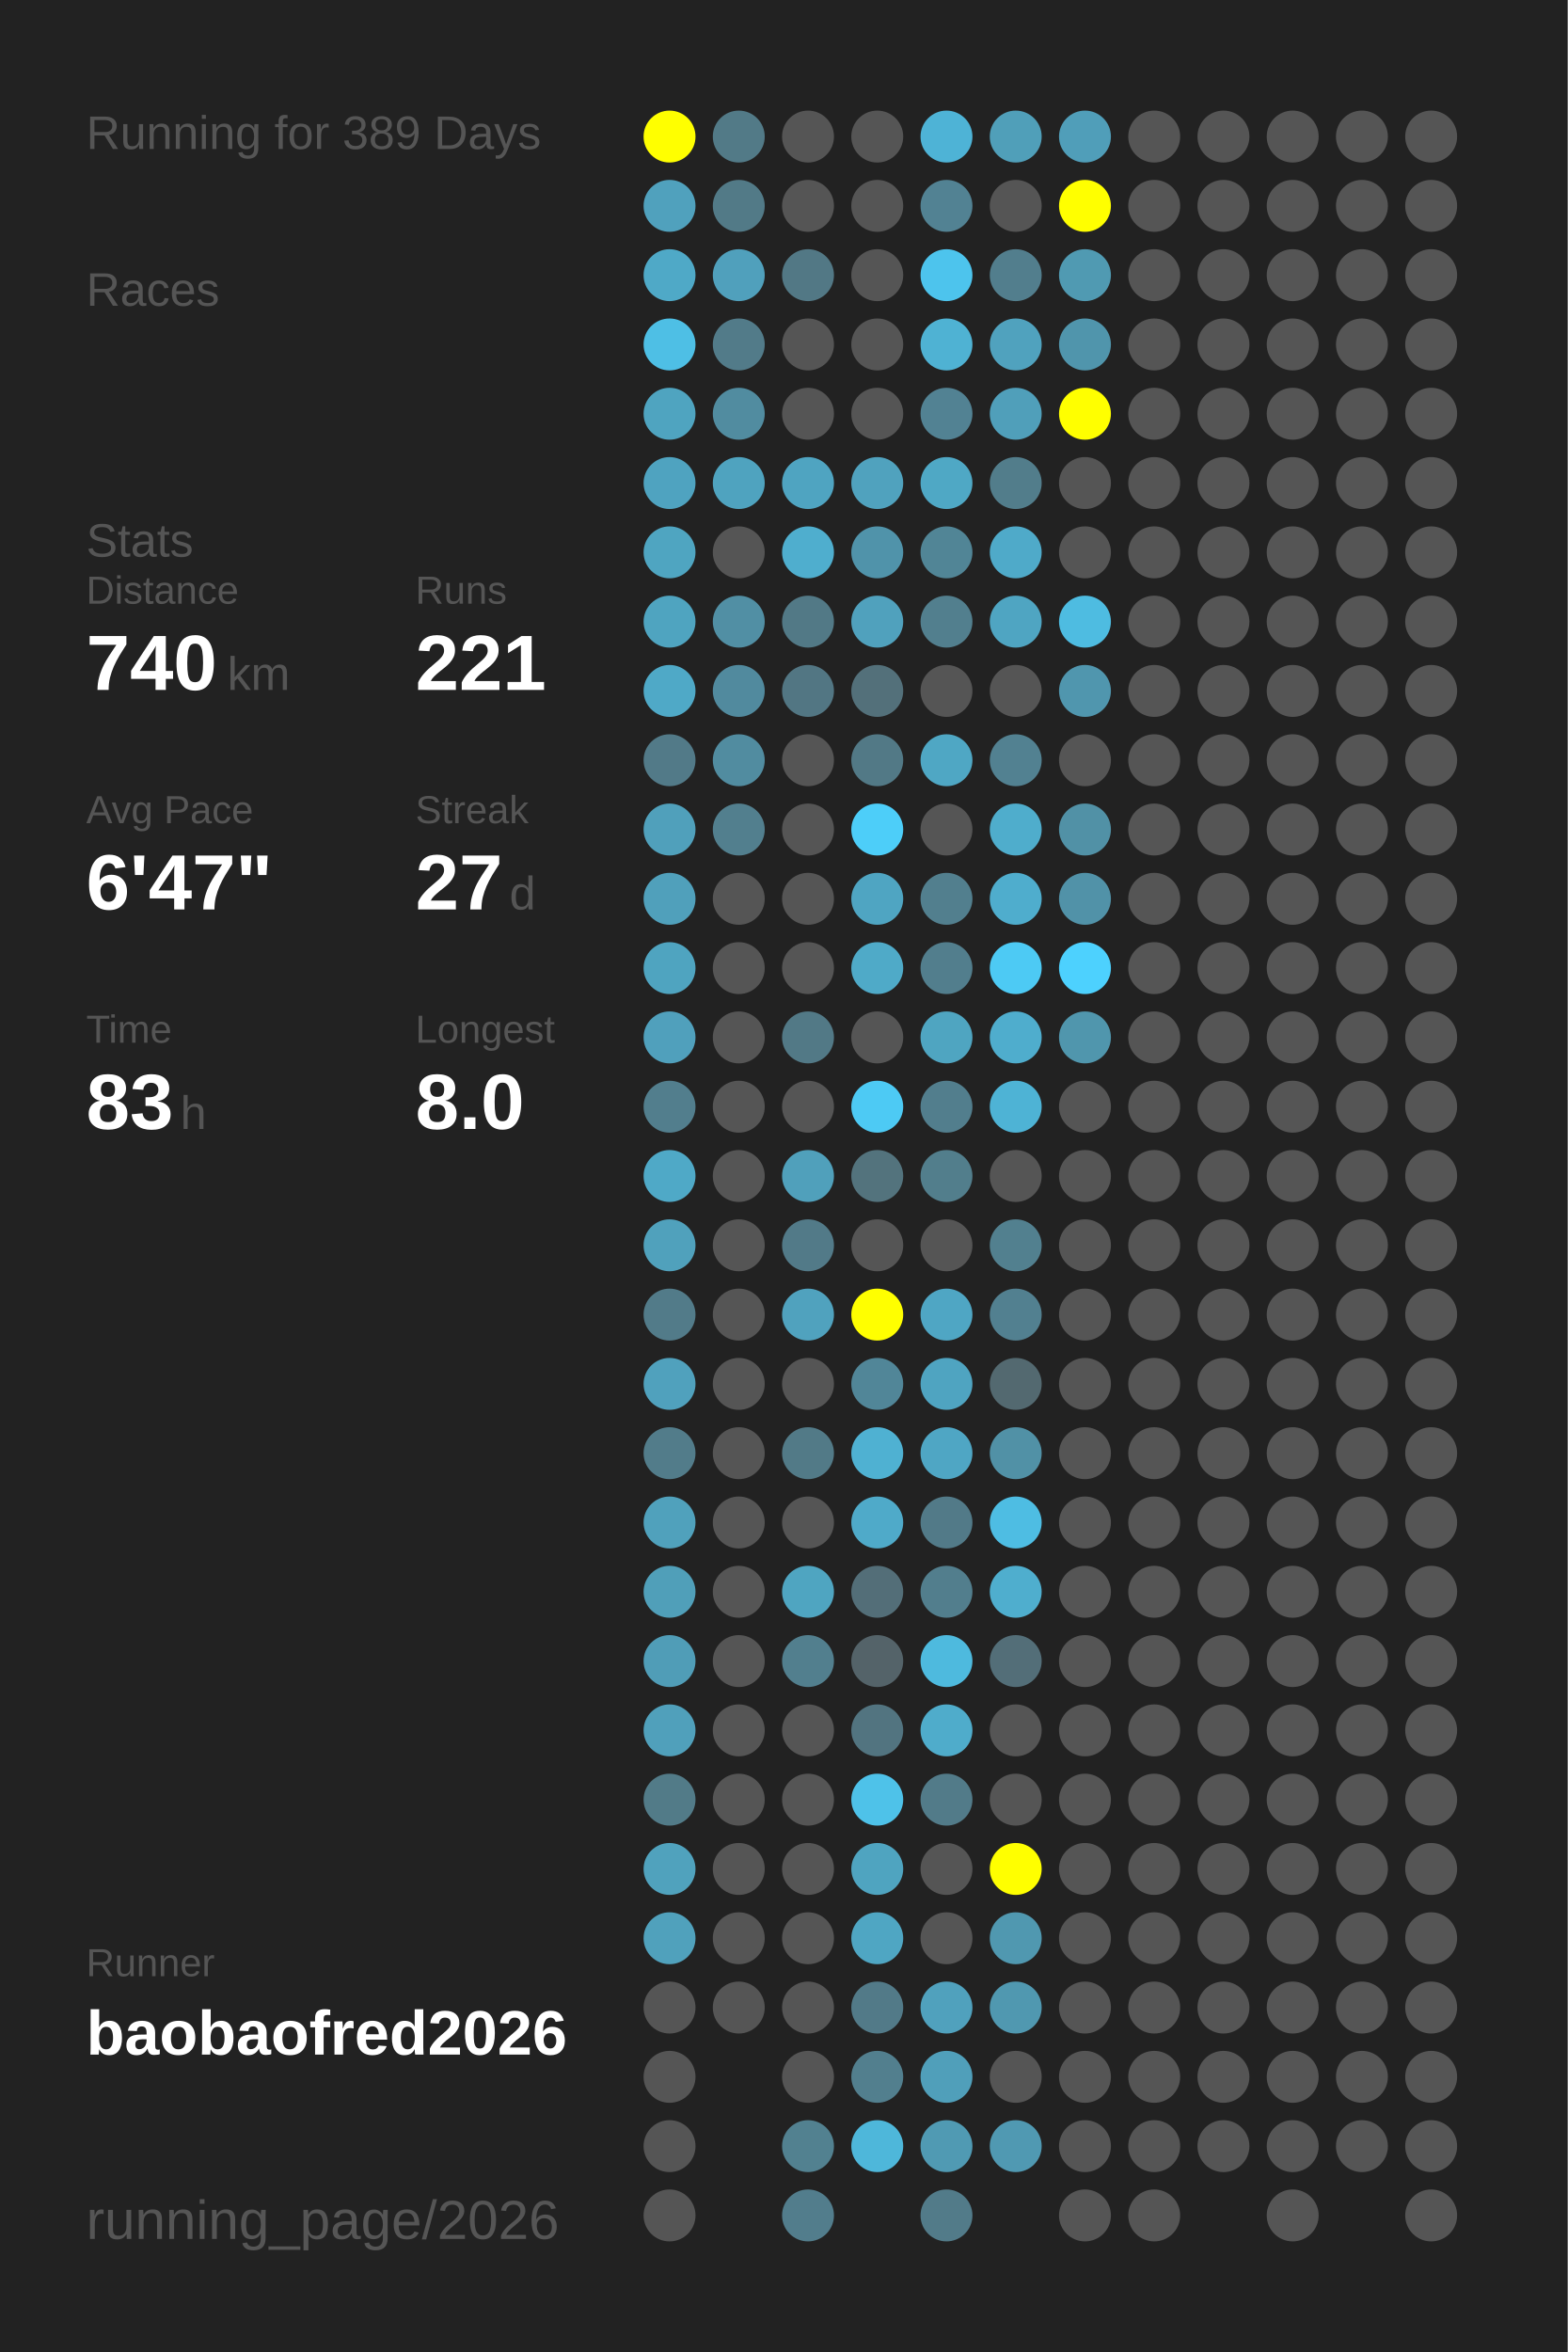
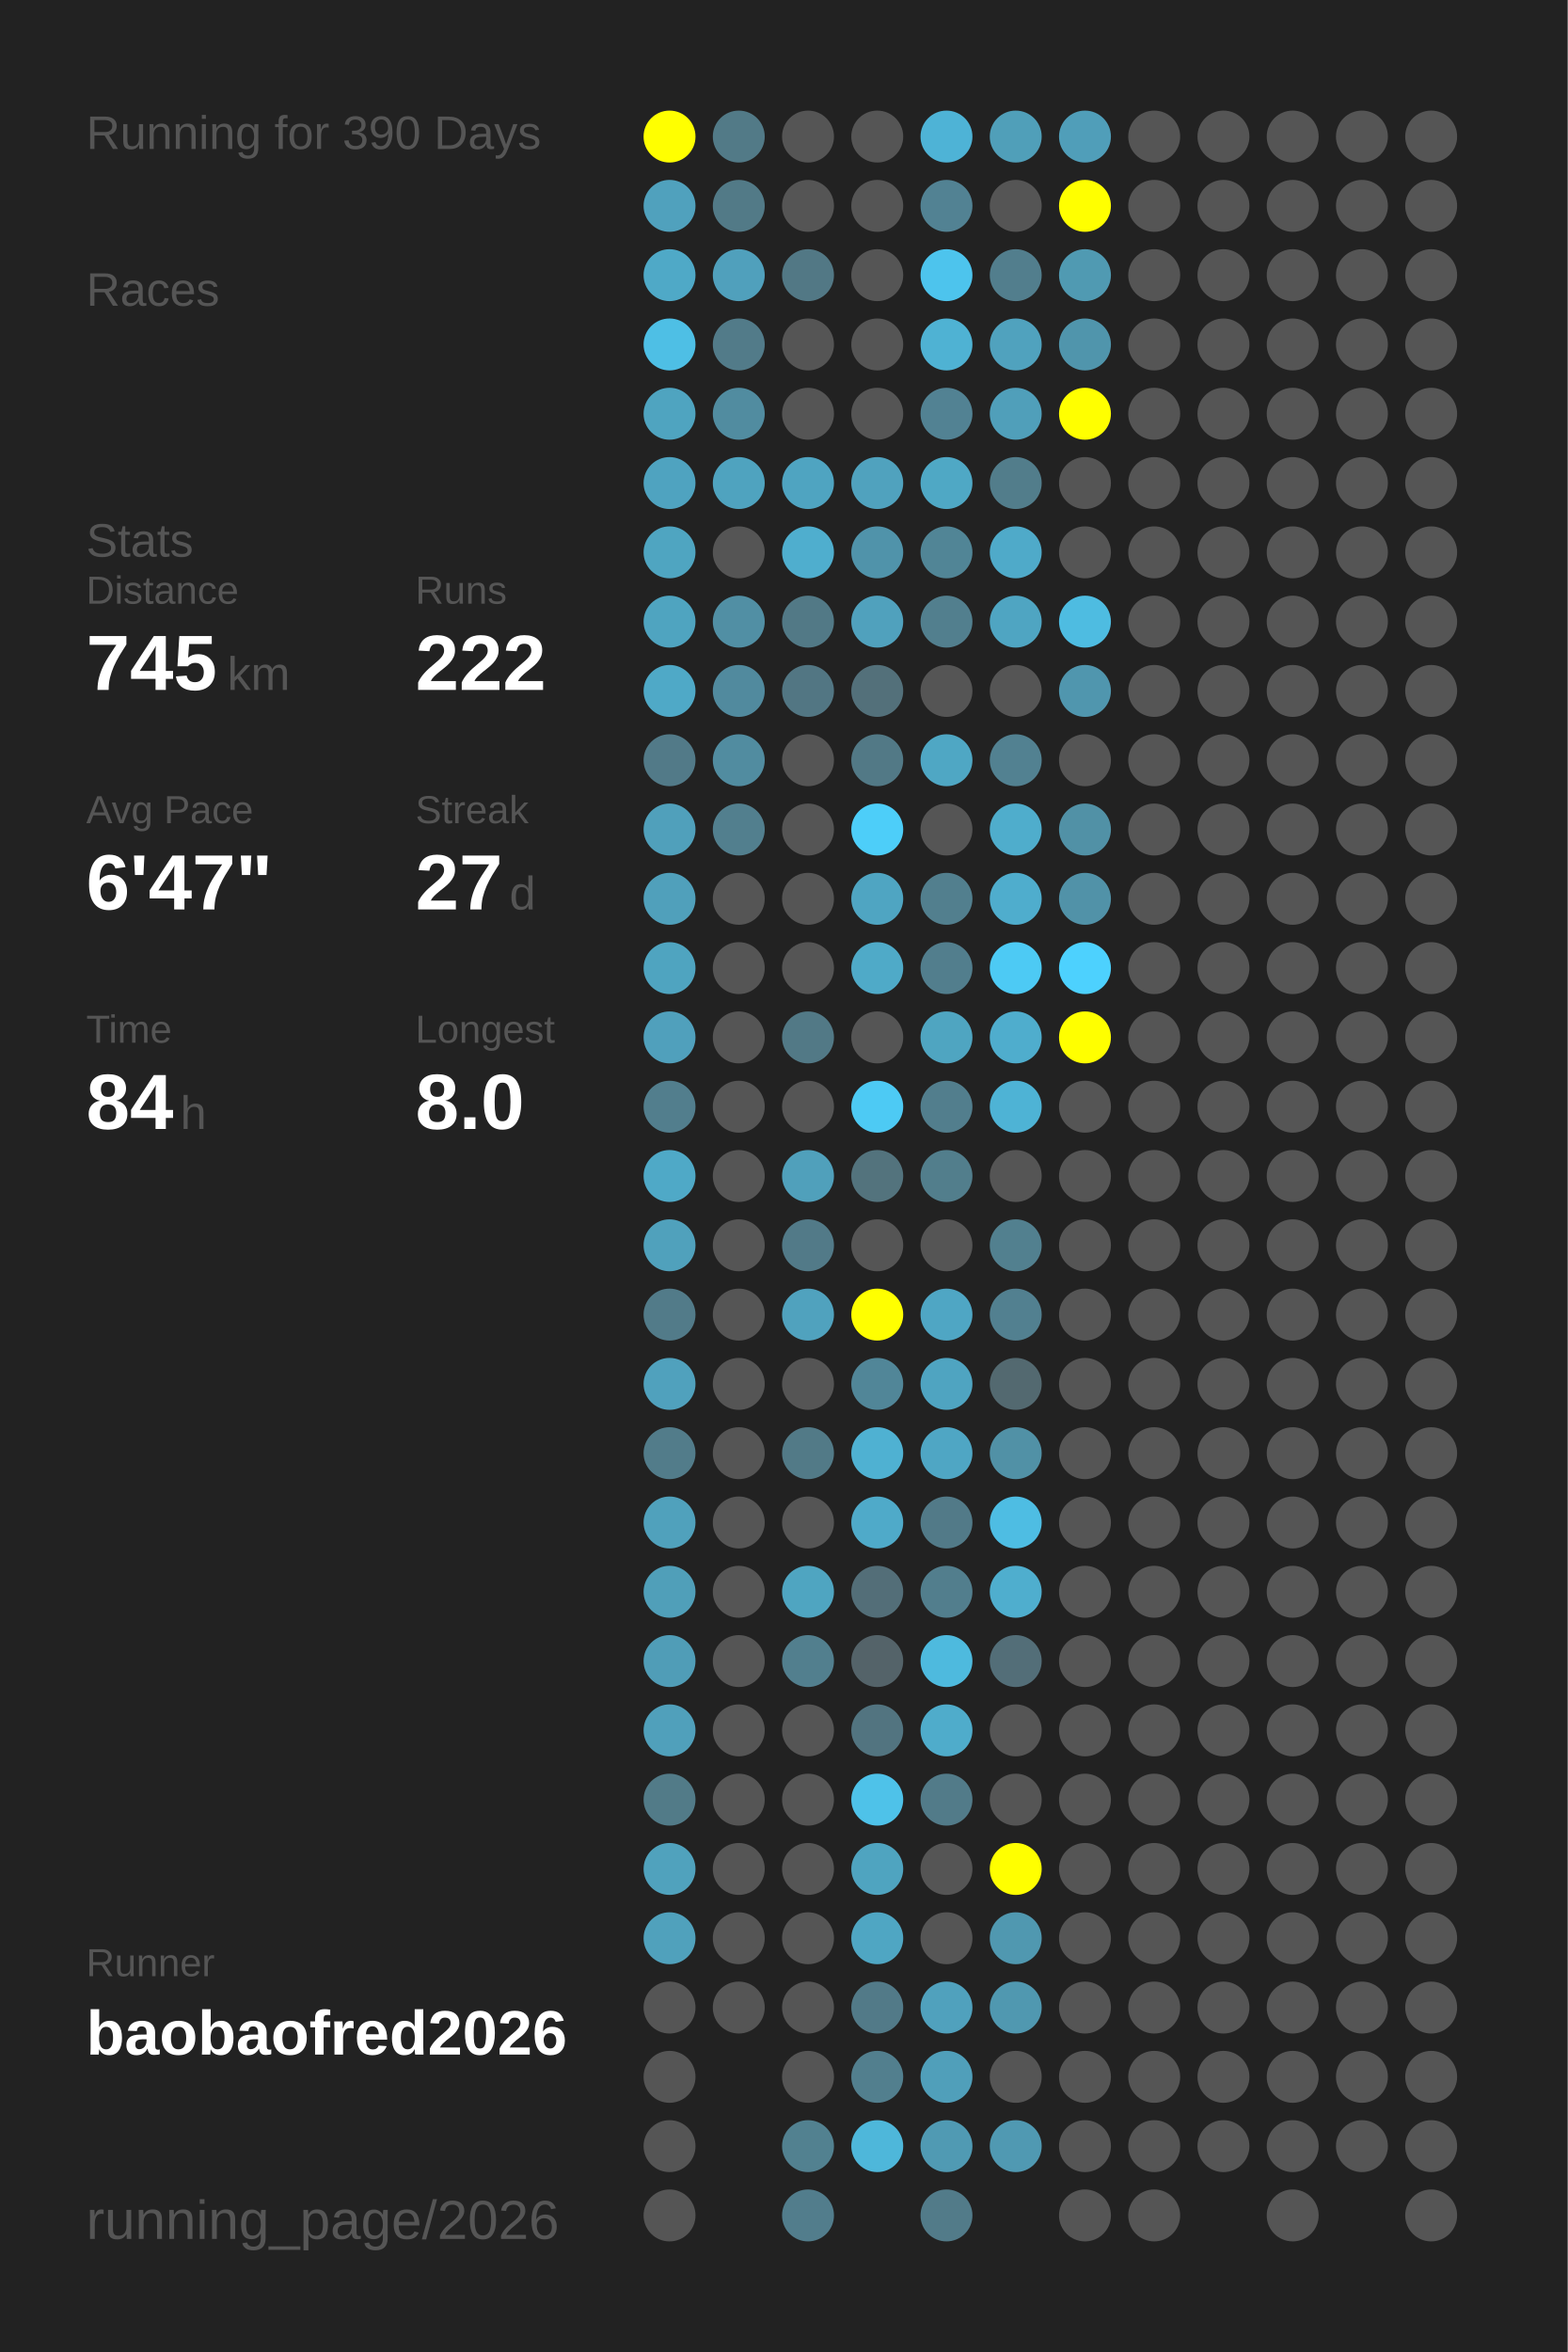
<svg xmlns="http://www.w3.org/2000/svg" baseProfile="full" height="300mm" version="1.1" viewBox="0,0,200,300" width="200mm">
  <defs />
  <rect fill="#222222" height="300" width="200" x="0" y="0" />
-   <text fill="#555555" style="font-size:6px; font-family:Arial;" x="11" y="19">Running for 389 Days</text>
+   <text fill="#555555" style="font-size:6px; font-family:Arial;" x="11" y="19">Running for 390 Days</text>
  <text fill="#555555" style="font-size:6px; font-family:Arial;" x="11" y="39">Races</text>
  <text fill="#555555" style="font-size:6px; font-family:Arial;" x="11" y="71">Stats</text>
  <text fill="#555555" style="font-size:5px; font-family:Arial;" x="11" y="77">Distance</text>
-   <text fill="#FFFFFF" style="font-size:10px; font-family:Arial; font-weight:bold;" x="11" y="88">740</text>
+   <text fill="#FFFFFF" style="font-size:10px; font-family:Arial; font-weight:bold;" x="11" y="88">745</text>
  <text fill="#555555" style="font-size:6px; font-family:Arial;" x="29" y="88">km</text>
  <text fill="#555555" style="font-size:5px; font-family:Arial;" x="53" y="77">Runs</text>
-   <text fill="#FFFFFF" style="font-size:10px; font-family:Arial; font-weight:bold;" x="53" y="88">221</text>
+   <text fill="#FFFFFF" style="font-size:10px; font-family:Arial; font-weight:bold;" x="53" y="88">222</text>
  <text fill="#555555" style="font-size:5px; font-family:Arial;" x="11" y="105">Avg Pace</text>
  <text fill="#FFFFFF" style="font-size:10px; font-family:Arial; font-weight:bold;" x="11" y="116">6'47"</text>
  <text fill="#555555" style="font-size:5px; font-family:Arial;" x="53" y="105">Streak</text>
  <text fill="#FFFFFF" style="font-size:10px; font-family:Arial; font-weight:bold;" x="53" y="116">27</text>
  <text fill="#555555" style="font-size:6px; font-family:Arial;" x="65" y="116">d</text>
  <text fill="#555555" style="font-size:5px; font-family:Arial;" x="11" y="133">Time</text>
-   <text fill="#FFFFFF" style="font-size:10px; font-family:Arial; font-weight:bold;" x="11" y="144">83</text>
+   <text fill="#FFFFFF" style="font-size:10px; font-family:Arial; font-weight:bold;" x="11" y="144">84</text>
  <text fill="#555555" style="font-size:6px; font-family:Arial;" x="23" y="144">h</text>
  <text fill="#555555" style="font-size:5px; font-family:Arial;" x="53" y="133">Longest</text>
  <text fill="#FFFFFF" style="font-size:10px; font-family:Arial; font-weight:bold;" x="53" y="144">8.0</text>
  <text fill="#555555" style="font-size:5px; font-family:Arial;" x="11" y="252.065">Runner</text>
  <text fill="#FFFFFF" style="font-size:8px; font-family:Arial; font-weight:bold;" x="11" y="262.065">baobaofred2026</text>
  <text fill="#555555" style="font-size:7px; font-family:Arial;" x="11" y="285.581">running_page/2026</text>
  <circle cx="85.417" cy="17.419" fill="#FFFF00" r="3.312" />
  <circle cx="85.417" cy="26.258" fill="#50a1bd" r="3.312" />
  <circle cx="85.417" cy="35.097" fill="#4fa9c7" r="3.312" />
  <circle cx="85.417" cy="43.935" fill="#4ebfe5" r="3.312" />
  <circle cx="85.417" cy="52.774" fill="#4fa4c0" r="3.312" />
  <circle cx="85.417" cy="61.613" fill="#4fa3c0" r="3.312" />
  <circle cx="85.417" cy="70.452" fill="#4fa5c1" r="3.312" />
  <circle cx="85.417" cy="79.29" fill="#4fa4c0" r="3.312" />
  <circle cx="85.417" cy="88.129" fill="#4fa9c7" r="3.312" />
  <circle cx="85.417" cy="96.968" fill="#527a88" r="3.312" />
  <circle cx="85.417" cy="105.806" fill="#50a0bb" r="3.312" />
  <circle cx="85.417" cy="114.645" fill="#50a0bb" r="3.312" />
  <circle cx="85.417" cy="123.484" fill="#4fa4c0" r="3.312" />
  <circle cx="85.417" cy="132.323" fill="#50a0bc" r="3.312" />
  <circle cx="85.417" cy="141.161" fill="#527e8d" r="3.312" />
  <circle cx="85.417" cy="150" fill="#4fa9c7" r="3.312" />
  <circle cx="85.417" cy="158.839" fill="#50a1bc" r="3.312" />
  <circle cx="85.417" cy="167.677" fill="#527b89" r="3.312" />
  <circle cx="85.417" cy="176.516" fill="#50a1bd" r="3.312" />
  <circle cx="85.417" cy="185.355" fill="#527c8a" r="3.312" />
  <circle cx="85.417" cy="194.194" fill="#50a1bc" r="3.312" />
  <circle cx="85.417" cy="203.032" fill="#509fb9" r="3.312" />
  <circle cx="85.417" cy="211.871" fill="#509db7" r="3.312" />
  <circle cx="85.417" cy="220.71" fill="#50a0bb" r="3.312" />
  <circle cx="85.417" cy="229.548" fill="#527b88" r="3.312" />
  <circle cx="85.417" cy="238.387" fill="#50a2bd" r="3.312" />
  <circle cx="85.417" cy="247.226" fill="#50a1bc" r="3.312" />
  <circle cx="85.417" cy="256.065" fill="#555555" r="3.312" />
  <circle cx="85.417" cy="264.903" fill="#555555" r="3.312" />
  <circle cx="85.417" cy="273.742" fill="#555555" r="3.312" />
  <circle cx="85.417" cy="282.581" fill="#555555" r="3.312" />
  <circle cx="94.25" cy="17.419" fill="#527a87" r="3.312" />
  <circle cx="94.25" cy="26.258" fill="#527a87" r="3.312" />
  <circle cx="94.25" cy="35.097" fill="#50a0bc" r="3.312" />
  <circle cx="94.25" cy="43.935" fill="#527b89" r="3.312" />
  <circle cx="94.25" cy="52.774" fill="#518ca0" r="3.312" />
  <circle cx="94.25" cy="61.613" fill="#4fa3bf" r="3.312" />
  <circle cx="94.25" cy="70.452" fill="#555555" r="3.312" />
  <circle cx="94.25" cy="79.29" fill="#518fa4" r="3.312" />
  <circle cx="94.25" cy="88.129" fill="#518a9e" r="3.312" />
  <circle cx="94.25" cy="96.968" fill="#518ca0" r="3.312" />
  <circle cx="94.25" cy="105.806" fill="#527f8e" r="3.312" />
  <circle cx="94.25" cy="114.645" fill="#555555" r="3.312" />
  <circle cx="94.25" cy="123.484" fill="#555555" r="3.312" />
  <circle cx="94.25" cy="132.323" fill="#555555" r="3.312" />
  <circle cx="94.25" cy="141.161" fill="#555555" r="3.312" />
  <circle cx="94.25" cy="150" fill="#555555" r="3.312" />
  <circle cx="94.25" cy="158.839" fill="#555555" r="3.312" />
  <circle cx="94.25" cy="167.677" fill="#555555" r="3.312" />
  <circle cx="94.25" cy="176.516" fill="#555555" r="3.312" />
  <circle cx="94.25" cy="185.355" fill="#555555" r="3.312" />
  <circle cx="94.25" cy="194.194" fill="#555555" r="3.312" />
  <circle cx="94.25" cy="203.032" fill="#555555" r="3.312" />
  <circle cx="94.25" cy="211.871" fill="#555555" r="3.312" />
  <circle cx="94.25" cy="220.71" fill="#555555" r="3.312" />
  <circle cx="94.25" cy="229.548" fill="#555555" r="3.312" />
  <circle cx="94.25" cy="238.387" fill="#555555" r="3.312" />
  <circle cx="94.25" cy="247.226" fill="#555555" r="3.312" />
  <circle cx="94.25" cy="256.065" fill="#555555" r="3.312" />
  <circle cx="103.083" cy="17.419" fill="#555555" r="3.312" />
  <circle cx="103.083" cy="26.258" fill="#555555" r="3.312" />
  <circle cx="103.083" cy="35.097" fill="#527885" r="3.312" />
  <circle cx="103.083" cy="43.935" fill="#555555" r="3.312" />
  <circle cx="103.083" cy="52.774" fill="#555555" r="3.312" />
  <circle cx="103.083" cy="61.613" fill="#4fa4c1" r="3.312" />
  <circle cx="103.083" cy="70.452" fill="#4faece" r="3.312" />
  <circle cx="103.083" cy="79.29" fill="#527986" r="3.312" />
  <circle cx="103.083" cy="88.129" fill="#527683" r="3.312" />
  <circle cx="103.083" cy="96.968" fill="#555555" r="3.312" />
  <circle cx="103.083" cy="105.806" fill="#555555" r="3.312" />
  <circle cx="103.083" cy="114.645" fill="#555555" r="3.312" />
  <circle cx="103.083" cy="123.484" fill="#555555" r="3.312" />
  <circle cx="103.083" cy="132.323" fill="#527986" r="3.312" />
  <circle cx="103.083" cy="141.161" fill="#555555" r="3.312" />
  <circle cx="103.083" cy="150" fill="#50a0bb" r="3.312" />
  <circle cx="103.083" cy="158.839" fill="#527a88" r="3.312" />
  <circle cx="103.083" cy="167.677" fill="#50a2be" r="3.312" />
  <circle cx="103.083" cy="176.516" fill="#555555" r="3.312" />
  <circle cx="103.083" cy="185.355" fill="#527a87" r="3.312" />
  <circle cx="103.083" cy="194.194" fill="#555555" r="3.312" />
  <circle cx="103.083" cy="203.032" fill="#4fa5c1" r="3.312" />
  <circle cx="103.083" cy="211.871" fill="#527f8e" r="3.312" />
  <circle cx="103.083" cy="220.71" fill="#555555" r="3.312" />
  <circle cx="103.083" cy="229.548" fill="#555555" r="3.312" />
  <circle cx="103.083" cy="238.387" fill="#555555" r="3.312" />
  <circle cx="103.083" cy="247.226" fill="#555555" r="3.312" />
  <circle cx="103.083" cy="256.065" fill="#555555" r="3.312" />
  <circle cx="103.083" cy="264.903" fill="#555555" r="3.312" />
  <circle cx="103.083" cy="273.742" fill="#528190" r="3.312" />
  <circle cx="103.083" cy="282.581" fill="#527d8c" r="3.312" />
  <circle cx="111.917" cy="17.419" fill="#555555" r="3.312" />
  <circle cx="111.917" cy="26.258" fill="#555555" r="3.312" />
  <circle cx="111.917" cy="35.097" fill="#555555" r="3.312" />
  <circle cx="111.917" cy="43.935" fill="#555555" r="3.312" />
  <circle cx="111.917" cy="52.774" fill="#555555" r="3.312" />
  <circle cx="111.917" cy="61.613" fill="#50a2be" r="3.312" />
  <circle cx="111.917" cy="70.452" fill="#5093aa" r="3.312" />
  <circle cx="111.917" cy="79.29" fill="#50a1bd" r="3.312" />
  <circle cx="111.917" cy="88.129" fill="#53707a" r="3.312" />
  <circle cx="111.917" cy="96.968" fill="#527986" r="3.312" />
  <circle cx="111.917" cy="105.806" fill="#4dcef9" r="3.312" />
  <circle cx="111.917" cy="114.645" fill="#4fa5c2" r="3.312" />
  <circle cx="111.917" cy="123.484" fill="#4faac8" r="3.312" />
  <circle cx="111.917" cy="132.323" fill="#555555" r="3.312" />
  <circle cx="111.917" cy="141.161" fill="#4dcaf4" r="3.312" />
  <circle cx="111.917" cy="150" fill="#53737d" r="3.312" />
  <circle cx="111.917" cy="158.839" fill="#555555" r="3.312" />
  <circle cx="111.917" cy="167.677" fill="#FFFF00" r="3.312" />
  <circle cx="111.917" cy="176.516" fill="#518698" r="3.312" />
  <circle cx="111.917" cy="185.355" fill="#4fb1d2" r="3.312" />
  <circle cx="111.917" cy="194.194" fill="#4faac9" r="3.312" />
  <circle cx="111.917" cy="203.032" fill="#536e78" r="3.312" />
  <circle cx="111.917" cy="211.871" fill="#546369" r="3.312" />
  <circle cx="111.917" cy="220.71" fill="#527480" r="3.312" />
  <circle cx="111.917" cy="229.548" fill="#4ec2e9" r="3.312" />
  <circle cx="111.917" cy="238.387" fill="#4fa4c0" r="3.312" />
  <circle cx="111.917" cy="247.226" fill="#4fa6c3" r="3.312" />
  <circle cx="111.917" cy="256.065" fill="#527a88" r="3.312" />
  <circle cx="111.917" cy="264.903" fill="#527f8e" r="3.312" />
  <circle cx="111.917" cy="273.742" fill="#4eb7da" r="3.312" />
  <circle cx="120.75" cy="17.419" fill="#4eb3d6" r="3.312" />
  <circle cx="120.75" cy="26.258" fill="#528293" r="3.312" />
  <circle cx="120.75" cy="35.097" fill="#4dc4ed" r="3.312" />
  <circle cx="120.75" cy="43.935" fill="#4fb2d3" r="3.312" />
  <circle cx="120.75" cy="52.774" fill="#528293" r="3.312" />
  <circle cx="120.75" cy="61.613" fill="#4fa8c5" r="3.312" />
  <circle cx="120.75" cy="70.452" fill="#518596" r="3.312" />
  <circle cx="120.75" cy="79.29" fill="#527f8e" r="3.312" />
  <circle cx="120.75" cy="88.129" fill="#555555" r="3.312" />
  <circle cx="120.75" cy="96.968" fill="#4fa7c4" r="3.312" />
  <circle cx="120.75" cy="105.806" fill="#555555" r="3.312" />
  <circle cx="120.75" cy="114.645" fill="#527f8e" r="3.312" />
  <circle cx="120.75" cy="123.484" fill="#527e8d" r="3.312" />
  <circle cx="120.75" cy="132.323" fill="#4fa5c1" r="3.312" />
  <circle cx="120.75" cy="141.161" fill="#527e8d" r="3.312" />
  <circle cx="120.75" cy="150" fill="#527e8c" r="3.312" />
  <circle cx="120.75" cy="158.839" fill="#555555" r="3.312" />
  <circle cx="120.75" cy="167.677" fill="#4fa6c4" r="3.312" />
  <circle cx="120.75" cy="176.516" fill="#4fa4c1" r="3.312" />
  <circle cx="120.75" cy="185.355" fill="#4fa6c4" r="3.312" />
  <circle cx="120.75" cy="194.194" fill="#527a88" r="3.312" />
  <circle cx="120.75" cy="203.032" fill="#527e8d" r="3.312" />
  <circle cx="120.75" cy="211.871" fill="#4ebade" r="3.312" />
  <circle cx="120.75" cy="220.71" fill="#4faccb" r="3.312" />
  <circle cx="120.75" cy="229.548" fill="#527b89" r="3.312" />
  <circle cx="120.75" cy="238.387" fill="#555555" r="3.312" />
  <circle cx="120.75" cy="247.226" fill="#555555" r="3.312" />
  <circle cx="120.75" cy="256.065" fill="#50a1bd" r="3.312" />
  <circle cx="120.75" cy="264.903" fill="#509fba" r="3.312" />
  <circle cx="120.75" cy="273.742" fill="#509ab3" r="3.312" />
  <circle cx="120.75" cy="282.581" fill="#527b89" r="3.312" />
  <circle cx="129.583" cy="17.419" fill="#509fb9" r="3.312" />
  <circle cx="129.583" cy="26.258" fill="#555555" r="3.312" />
  <circle cx="129.583" cy="35.097" fill="#527e8d" r="3.312" />
  <circle cx="129.583" cy="43.935" fill="#50a2be" r="3.312" />
  <circle cx="129.583" cy="52.774" fill="#509fba" r="3.312" />
  <circle cx="129.583" cy="61.613" fill="#527d8b" r="3.312" />
  <circle cx="129.583" cy="70.452" fill="#4faac9" r="3.312" />
  <circle cx="129.583" cy="79.29" fill="#4fa5c2" r="3.312" />
  <circle cx="129.583" cy="88.129" fill="#555555" r="3.312" />
  <circle cx="129.583" cy="96.968" fill="#528191" r="3.312" />
  <circle cx="129.583" cy="105.806" fill="#4fadcc" r="3.312" />
  <circle cx="129.583" cy="114.645" fill="#4fadcd" r="3.312" />
  <circle cx="129.583" cy="123.484" fill="#4dcaf4" r="3.312" />
  <circle cx="129.583" cy="132.323" fill="#4fadcd" r="3.312" />
  <circle cx="129.583" cy="141.161" fill="#4eb3d5" r="3.312" />
  <circle cx="129.583" cy="150" fill="#555555" r="3.312" />
  <circle cx="129.583" cy="158.839" fill="#52808f" r="3.312" />
  <circle cx="129.583" cy="167.677" fill="#528090" r="3.312" />
  <circle cx="129.583" cy="176.516" fill="#536970" r="3.312" />
  <circle cx="129.583" cy="185.355" fill="#5191a6" r="3.312" />
  <circle cx="129.583" cy="194.194" fill="#4ebde3" r="3.312" />
  <circle cx="129.583" cy="203.032" fill="#4faece" r="3.312" />
  <circle cx="129.583" cy="211.871" fill="#536e78" r="3.312" />
  <circle cx="129.583" cy="220.71" fill="#555555" r="3.312" />
  <circle cx="129.583" cy="229.548" fill="#555555" r="3.312" />
  <circle cx="129.583" cy="238.387" fill="#FFFF00" r="3.312" />
  <circle cx="129.583" cy="247.226" fill="#5098b0" r="3.312" />
  <circle cx="129.583" cy="256.065" fill="#5098b0" r="3.312" />
  <circle cx="129.583" cy="264.903" fill="#555555" r="3.312" />
  <circle cx="129.583" cy="273.742" fill="#5099b2" r="3.312" />
  <circle cx="138.417" cy="17.419" fill="#509eb9" r="3.312" />
  <circle cx="138.417" cy="26.258" fill="#FFFF00" r="3.312" />
  <circle cx="138.417" cy="35.097" fill="#509ab2" r="3.312" />
  <circle cx="138.417" cy="43.935" fill="#5095ac" r="3.312" />
  <circle cx="138.417" cy="52.774" fill="#FFFF00" r="3.312" />
  <circle cx="138.417" cy="61.613" fill="#555555" r="3.312" />
  <circle cx="138.417" cy="70.452" fill="#555555" r="3.312" />
  <circle cx="138.417" cy="79.29" fill="#4ebce1" r="3.312" />
  <circle cx="138.417" cy="88.129" fill="#5096ae" r="3.312" />
  <circle cx="138.417" cy="96.968" fill="#555555" r="3.312" />
  <circle cx="138.417" cy="105.806" fill="#5191a6" r="3.312" />
  <circle cx="138.417" cy="114.645" fill="#5192a8" r="3.312" />
  <circle cx="138.417" cy="123.484" fill="#4dd1fe" r="3.312" />
-   <circle cx="138.417" cy="132.323" fill="#5096ad" r="3.312" />
+   <circle cx="138.417" cy="132.323" fill="#FFFF00" r="3.312" />
  <circle cx="138.417" cy="141.161" fill="#555555" r="3.312" />
  <circle cx="138.417" cy="150" fill="#555555" r="3.312" />
  <circle cx="138.417" cy="158.839" fill="#555555" r="3.312" />
  <circle cx="138.417" cy="167.677" fill="#555555" r="3.312" />
  <circle cx="138.417" cy="176.516" fill="#555555" r="3.312" />
  <circle cx="138.417" cy="185.355" fill="#555555" r="3.312" />
  <circle cx="138.417" cy="194.194" fill="#555555" r="3.312" />
  <circle cx="138.417" cy="203.032" fill="#555555" r="3.312" />
  <circle cx="138.417" cy="211.871" fill="#555555" r="3.312" />
  <circle cx="138.417" cy="220.71" fill="#555555" r="3.312" />
  <circle cx="138.417" cy="229.548" fill="#555555" r="3.312" />
  <circle cx="138.417" cy="238.387" fill="#555555" r="3.312" />
  <circle cx="138.417" cy="247.226" fill="#555555" r="3.312" />
  <circle cx="138.417" cy="256.065" fill="#555555" r="3.312" />
  <circle cx="138.417" cy="264.903" fill="#555555" r="3.312" />
  <circle cx="138.417" cy="273.742" fill="#555555" r="3.312" />
  <circle cx="138.417" cy="282.581" fill="#555555" r="3.312" />
  <circle cx="147.25" cy="17.419" fill="#555555" r="3.312" />
  <circle cx="147.25" cy="26.258" fill="#555555" r="3.312" />
  <circle cx="147.25" cy="35.097" fill="#555555" r="3.312" />
  <circle cx="147.25" cy="43.935" fill="#555555" r="3.312" />
  <circle cx="147.25" cy="52.774" fill="#555555" r="3.312" />
  <circle cx="147.25" cy="61.613" fill="#555555" r="3.312" />
  <circle cx="147.25" cy="70.452" fill="#555555" r="3.312" />
  <circle cx="147.25" cy="79.29" fill="#555555" r="3.312" />
  <circle cx="147.25" cy="88.129" fill="#555555" r="3.312" />
  <circle cx="147.25" cy="96.968" fill="#555555" r="3.312" />
  <circle cx="147.25" cy="105.806" fill="#555555" r="3.312" />
  <circle cx="147.25" cy="114.645" fill="#555555" r="3.312" />
  <circle cx="147.25" cy="123.484" fill="#555555" r="3.312" />
  <circle cx="147.25" cy="132.323" fill="#555555" r="3.312" />
  <circle cx="147.25" cy="141.161" fill="#555555" r="3.312" />
  <circle cx="147.25" cy="150" fill="#555555" r="3.312" />
  <circle cx="147.25" cy="158.839" fill="#555555" r="3.312" />
  <circle cx="147.25" cy="167.677" fill="#555555" r="3.312" />
  <circle cx="147.25" cy="176.516" fill="#555555" r="3.312" />
  <circle cx="147.25" cy="185.355" fill="#555555" r="3.312" />
  <circle cx="147.25" cy="194.194" fill="#555555" r="3.312" />
  <circle cx="147.25" cy="203.032" fill="#555555" r="3.312" />
  <circle cx="147.25" cy="211.871" fill="#555555" r="3.312" />
  <circle cx="147.25" cy="220.71" fill="#555555" r="3.312" />
  <circle cx="147.25" cy="229.548" fill="#555555" r="3.312" />
  <circle cx="147.25" cy="238.387" fill="#555555" r="3.312" />
  <circle cx="147.25" cy="247.226" fill="#555555" r="3.312" />
  <circle cx="147.25" cy="256.065" fill="#555555" r="3.312" />
  <circle cx="147.25" cy="264.903" fill="#555555" r="3.312" />
  <circle cx="147.25" cy="273.742" fill="#555555" r="3.312" />
  <circle cx="147.25" cy="282.581" fill="#555555" r="3.312" />
  <circle cx="156.083" cy="17.419" fill="#555555" r="3.312" />
  <circle cx="156.083" cy="26.258" fill="#555555" r="3.312" />
  <circle cx="156.083" cy="35.097" fill="#555555" r="3.312" />
  <circle cx="156.083" cy="43.935" fill="#555555" r="3.312" />
  <circle cx="156.083" cy="52.774" fill="#555555" r="3.312" />
  <circle cx="156.083" cy="61.613" fill="#555555" r="3.312" />
  <circle cx="156.083" cy="70.452" fill="#555555" r="3.312" />
  <circle cx="156.083" cy="79.29" fill="#555555" r="3.312" />
  <circle cx="156.083" cy="88.129" fill="#555555" r="3.312" />
  <circle cx="156.083" cy="96.968" fill="#555555" r="3.312" />
  <circle cx="156.083" cy="105.806" fill="#555555" r="3.312" />
  <circle cx="156.083" cy="114.645" fill="#555555" r="3.312" />
  <circle cx="156.083" cy="123.484" fill="#555555" r="3.312" />
  <circle cx="156.083" cy="132.323" fill="#555555" r="3.312" />
  <circle cx="156.083" cy="141.161" fill="#555555" r="3.312" />
  <circle cx="156.083" cy="150" fill="#555555" r="3.312" />
  <circle cx="156.083" cy="158.839" fill="#555555" r="3.312" />
  <circle cx="156.083" cy="167.677" fill="#555555" r="3.312" />
  <circle cx="156.083" cy="176.516" fill="#555555" r="3.312" />
  <circle cx="156.083" cy="185.355" fill="#555555" r="3.312" />
  <circle cx="156.083" cy="194.194" fill="#555555" r="3.312" />
  <circle cx="156.083" cy="203.032" fill="#555555" r="3.312" />
  <circle cx="156.083" cy="211.871" fill="#555555" r="3.312" />
  <circle cx="156.083" cy="220.71" fill="#555555" r="3.312" />
  <circle cx="156.083" cy="229.548" fill="#555555" r="3.312" />
  <circle cx="156.083" cy="238.387" fill="#555555" r="3.312" />
  <circle cx="156.083" cy="247.226" fill="#555555" r="3.312" />
  <circle cx="156.083" cy="256.065" fill="#555555" r="3.312" />
  <circle cx="156.083" cy="264.903" fill="#555555" r="3.312" />
  <circle cx="156.083" cy="273.742" fill="#555555" r="3.312" />
  <circle cx="164.917" cy="17.419" fill="#555555" r="3.312" />
  <circle cx="164.917" cy="26.258" fill="#555555" r="3.312" />
  <circle cx="164.917" cy="35.097" fill="#555555" r="3.312" />
  <circle cx="164.917" cy="43.935" fill="#555555" r="3.312" />
  <circle cx="164.917" cy="52.774" fill="#555555" r="3.312" />
  <circle cx="164.917" cy="61.613" fill="#555555" r="3.312" />
  <circle cx="164.917" cy="70.452" fill="#555555" r="3.312" />
  <circle cx="164.917" cy="79.29" fill="#555555" r="3.312" />
  <circle cx="164.917" cy="88.129" fill="#555555" r="3.312" />
  <circle cx="164.917" cy="96.968" fill="#555555" r="3.312" />
  <circle cx="164.917" cy="105.806" fill="#555555" r="3.312" />
  <circle cx="164.917" cy="114.645" fill="#555555" r="3.312" />
  <circle cx="164.917" cy="123.484" fill="#555555" r="3.312" />
  <circle cx="164.917" cy="132.323" fill="#555555" r="3.312" />
  <circle cx="164.917" cy="141.161" fill="#555555" r="3.312" />
  <circle cx="164.917" cy="150" fill="#555555" r="3.312" />
  <circle cx="164.917" cy="158.839" fill="#555555" r="3.312" />
  <circle cx="164.917" cy="167.677" fill="#555555" r="3.312" />
  <circle cx="164.917" cy="176.516" fill="#555555" r="3.312" />
  <circle cx="164.917" cy="185.355" fill="#555555" r="3.312" />
  <circle cx="164.917" cy="194.194" fill="#555555" r="3.312" />
  <circle cx="164.917" cy="203.032" fill="#555555" r="3.312" />
  <circle cx="164.917" cy="211.871" fill="#555555" r="3.312" />
  <circle cx="164.917" cy="220.71" fill="#555555" r="3.312" />
  <circle cx="164.917" cy="229.548" fill="#555555" r="3.312" />
  <circle cx="164.917" cy="238.387" fill="#555555" r="3.312" />
  <circle cx="164.917" cy="247.226" fill="#555555" r="3.312" />
  <circle cx="164.917" cy="256.065" fill="#555555" r="3.312" />
  <circle cx="164.917" cy="264.903" fill="#555555" r="3.312" />
  <circle cx="164.917" cy="273.742" fill="#555555" r="3.312" />
  <circle cx="164.917" cy="282.581" fill="#555555" r="3.312" />
  <circle cx="173.75" cy="17.419" fill="#555555" r="3.312" />
  <circle cx="173.75" cy="26.258" fill="#555555" r="3.312" />
  <circle cx="173.75" cy="35.097" fill="#555555" r="3.312" />
  <circle cx="173.75" cy="43.935" fill="#555555" r="3.312" />
  <circle cx="173.75" cy="52.774" fill="#555555" r="3.312" />
  <circle cx="173.75" cy="61.613" fill="#555555" r="3.312" />
  <circle cx="173.75" cy="70.452" fill="#555555" r="3.312" />
  <circle cx="173.75" cy="79.29" fill="#555555" r="3.312" />
  <circle cx="173.75" cy="88.129" fill="#555555" r="3.312" />
  <circle cx="173.75" cy="96.968" fill="#555555" r="3.312" />
  <circle cx="173.75" cy="105.806" fill="#555555" r="3.312" />
  <circle cx="173.75" cy="114.645" fill="#555555" r="3.312" />
  <circle cx="173.75" cy="123.484" fill="#555555" r="3.312" />
  <circle cx="173.75" cy="132.323" fill="#555555" r="3.312" />
  <circle cx="173.75" cy="141.161" fill="#555555" r="3.312" />
  <circle cx="173.75" cy="150" fill="#555555" r="3.312" />
  <circle cx="173.75" cy="158.839" fill="#555555" r="3.312" />
  <circle cx="173.75" cy="167.677" fill="#555555" r="3.312" />
  <circle cx="173.75" cy="176.516" fill="#555555" r="3.312" />
  <circle cx="173.75" cy="185.355" fill="#555555" r="3.312" />
  <circle cx="173.75" cy="194.194" fill="#555555" r="3.312" />
  <circle cx="173.75" cy="203.032" fill="#555555" r="3.312" />
  <circle cx="173.75" cy="211.871" fill="#555555" r="3.312" />
  <circle cx="173.75" cy="220.71" fill="#555555" r="3.312" />
  <circle cx="173.75" cy="229.548" fill="#555555" r="3.312" />
  <circle cx="173.75" cy="238.387" fill="#555555" r="3.312" />
  <circle cx="173.75" cy="247.226" fill="#555555" r="3.312" />
  <circle cx="173.75" cy="256.065" fill="#555555" r="3.312" />
  <circle cx="173.75" cy="264.903" fill="#555555" r="3.312" />
  <circle cx="173.75" cy="273.742" fill="#555555" r="3.312" />
  <circle cx="182.583" cy="17.419" fill="#555555" r="3.312" />
  <circle cx="182.583" cy="26.258" fill="#555555" r="3.312" />
  <circle cx="182.583" cy="35.097" fill="#555555" r="3.312" />
  <circle cx="182.583" cy="43.935" fill="#555555" r="3.312" />
  <circle cx="182.583" cy="52.774" fill="#555555" r="3.312" />
  <circle cx="182.583" cy="61.613" fill="#555555" r="3.312" />
  <circle cx="182.583" cy="70.452" fill="#555555" r="3.312" />
  <circle cx="182.583" cy="79.29" fill="#555555" r="3.312" />
  <circle cx="182.583" cy="88.129" fill="#555555" r="3.312" />
  <circle cx="182.583" cy="96.968" fill="#555555" r="3.312" />
  <circle cx="182.583" cy="105.806" fill="#555555" r="3.312" />
  <circle cx="182.583" cy="114.645" fill="#555555" r="3.312" />
  <circle cx="182.583" cy="123.484" fill="#555555" r="3.312" />
  <circle cx="182.583" cy="132.323" fill="#555555" r="3.312" />
  <circle cx="182.583" cy="141.161" fill="#555555" r="3.312" />
  <circle cx="182.583" cy="150" fill="#555555" r="3.312" />
  <circle cx="182.583" cy="158.839" fill="#555555" r="3.312" />
  <circle cx="182.583" cy="167.677" fill="#555555" r="3.312" />
  <circle cx="182.583" cy="176.516" fill="#555555" r="3.312" />
  <circle cx="182.583" cy="185.355" fill="#555555" r="3.312" />
  <circle cx="182.583" cy="194.194" fill="#555555" r="3.312" />
  <circle cx="182.583" cy="203.032" fill="#555555" r="3.312" />
  <circle cx="182.583" cy="211.871" fill="#555555" r="3.312" />
  <circle cx="182.583" cy="220.71" fill="#555555" r="3.312" />
  <circle cx="182.583" cy="229.548" fill="#555555" r="3.312" />
  <circle cx="182.583" cy="238.387" fill="#555555" r="3.312" />
  <circle cx="182.583" cy="247.226" fill="#555555" r="3.312" />
  <circle cx="182.583" cy="256.065" fill="#555555" r="3.312" />
  <circle cx="182.583" cy="264.903" fill="#555555" r="3.312" />
  <circle cx="182.583" cy="273.742" fill="#555555" r="3.312" />
  <circle cx="182.583" cy="282.581" fill="#555555" r="3.312" />
</svg>
